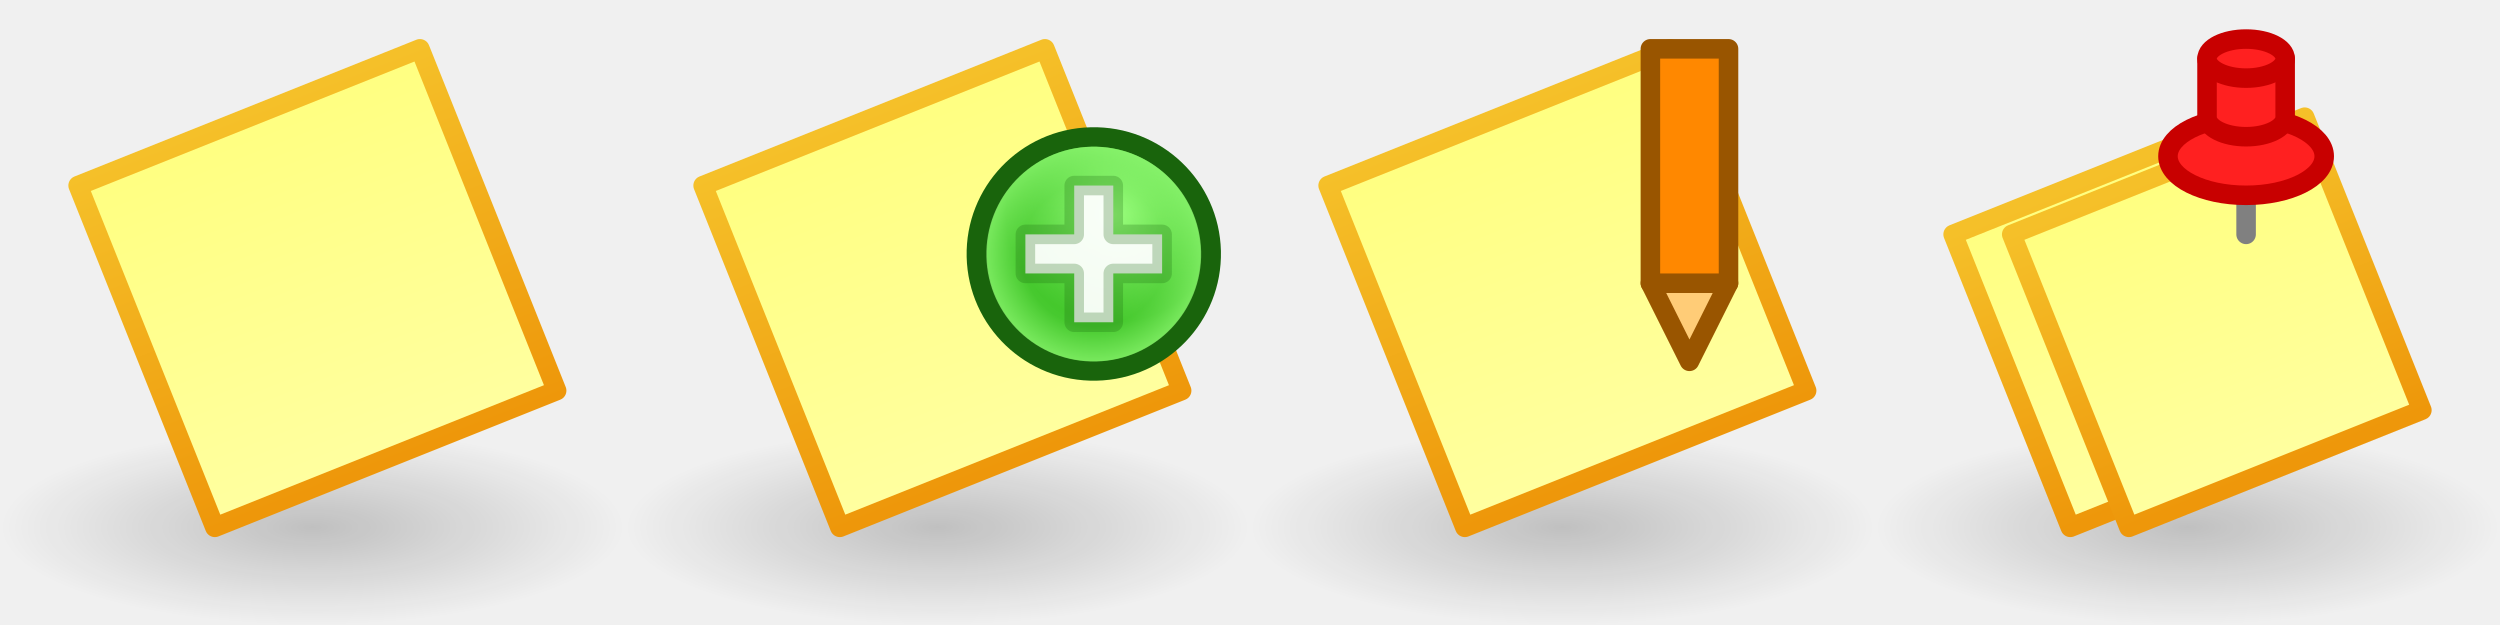
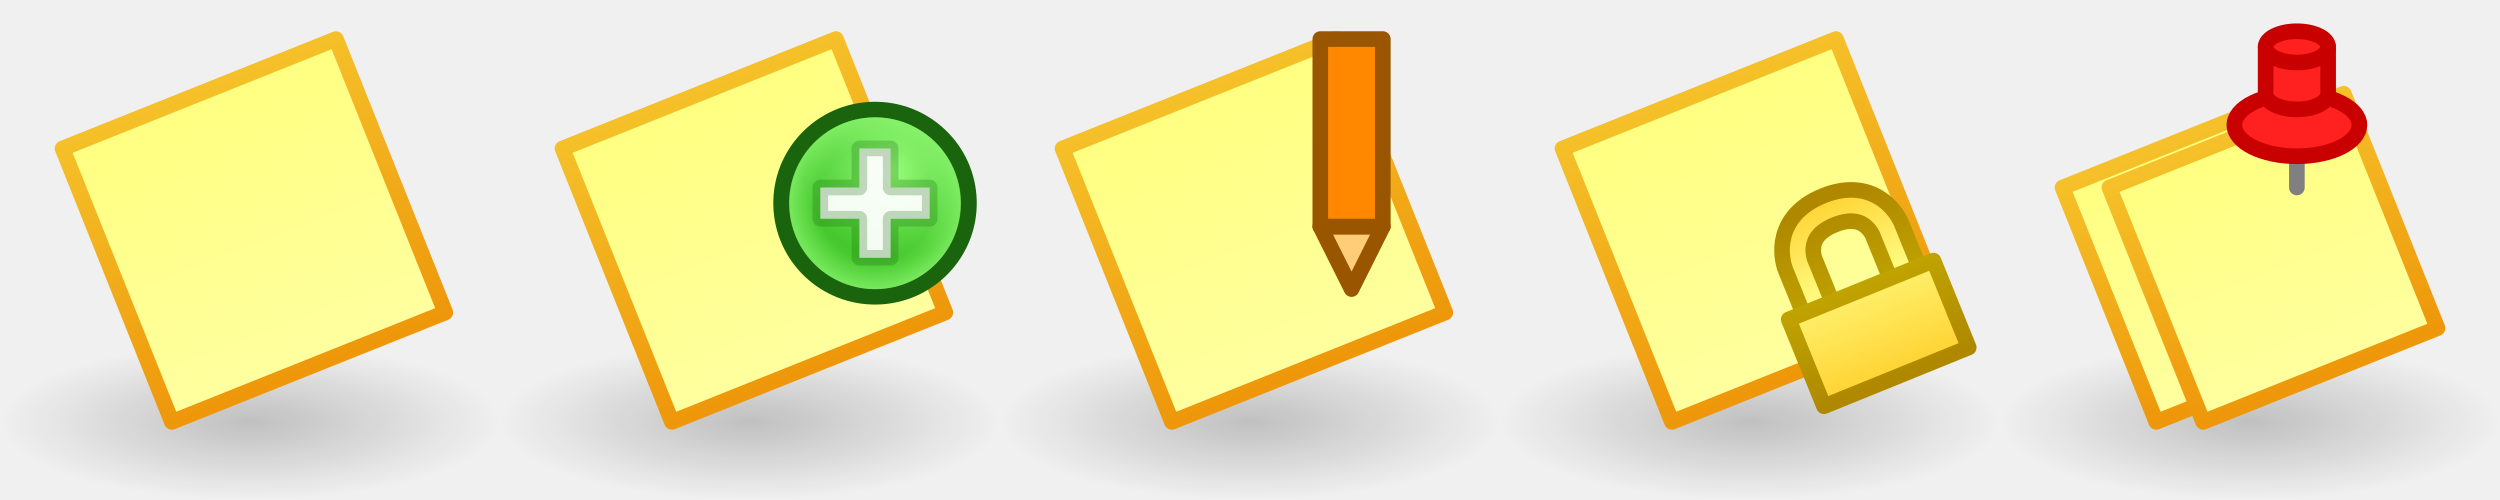
- <svg xmlns="http://www.w3.org/2000/svg" xmlns:xlink="http://www.w3.org/1999/xlink" version="1.1" width="128" height="32" id="svg14106">
+ <svg xmlns="http://www.w3.org/2000/svg" xmlns:xlink="http://www.w3.org/1999/xlink" version="1.1" width="160" height="32" id="svg14106">
  <defs id="defs14108">
-     <linearGradient x1="0.458" y1="11" x2="7.458" y2="29" id="linearGradient14021" xlink:href="#linearGradient3767-0-9-1" gradientUnits="userSpaceOnUse" gradientTransform="translate(-1.4584,1020.362)" />
    <linearGradient id="linearGradient3767-0-9-1">
      <stop id="stop3769-8-5-8" style="stop-color:#ffff80;stop-opacity:1" offset="0" />
      <stop id="stop3771-5-6-2" style="stop-color:#ffffa0;stop-opacity:1" offset="1" />
    </linearGradient>
-     <linearGradient x1="-3.542" y1="1033.362" x2="3.458" y2="1051.362" id="linearGradient14023" xlink:href="#linearGradient3898-9-5" gradientUnits="userSpaceOnUse" gradientTransform="translate(-2.4584,-9.04175e-5)" />
    <linearGradient id="linearGradient3898-9-5">
      <stop id="stop3900-2-6" style="stop-color:#f5c029;stop-opacity:1" offset="0" />
      <stop id="stop3902-9-3" style="stop-color:#ee970a;stop-opacity:1" offset="1" />
    </linearGradient>
    <linearGradient id="linearGradient3592-9">
      <stop id="stop3594-6" style="stop-color:#000000;stop-opacity:0.2" offset="0" />
      <stop id="stop3596-3" style="stop-color:#000000;stop-opacity:0" offset="1" />
    </linearGradient>
-     <radialGradient cx="16" cy="27" r="16" fx="16" fy="27" id="radialGradient14159" xlink:href="#linearGradient3592-9" gradientUnits="userSpaceOnUse" gradientTransform="matrix(1,0,0,0.3125,-2.0003e-4,1038.925)" />
    <radialGradient cx="2873.21" cy="11.074" r="6.25" fx="2873.21" fy="11.074" id="radialGradient4629" xlink:href="#linearGradient5195-0" gradientUnits="userSpaceOnUse" gradientTransform="matrix(0.8447221,-1.3923892e-6,1.3343892e-6,0.8814524,446.1461,1.239711)" />
    <linearGradient id="linearGradient5195-0">
      <stop id="stop5197-6" style="stop-color:#9bff7e;stop-opacity:1" offset="0" />
      <stop id="stop5199-2-2" style="stop-color:#2fba18;stop-opacity:1" offset="1" />
    </linearGradient>
    <radialGradient cx="2889" cy="5.5" r="5.5" fx="2889" fy="5.5" id="radialGradient4631" xlink:href="#linearGradient4073" gradientUnits="userSpaceOnUse" />
    <linearGradient id="linearGradient4073">
      <stop id="stop4075" style="stop-color:#9bff7e;stop-opacity:0" offset="0" />
      <stop id="stop4081" style="stop-color:#9bff7e;stop-opacity:0.224" offset="0.676" />
      <stop id="stop4077" style="stop-color:#9bff7e;stop-opacity:0.677" offset="1" />
    </linearGradient>
-     <linearGradient x1="17" y1="1028.362" x2="23" y2="1043.362" id="linearGradient7719" xlink:href="#linearGradient3898-9-5" gradientUnits="userSpaceOnUse" gradientTransform="translate(93,1.7382813e-5)" />
-     <linearGradient x1="11" y1="10" x2="17" y2="25" id="linearGradient7721" xlink:href="#linearGradient3767-0-9-1" gradientUnits="userSpaceOnUse" gradientTransform="translate(94,1020.362)" />
+     <radialGradient cx="16" cy="27" r="16" fx="16" fy="27" id="radialGradient3347" xlink:href="#linearGradient3592-9" gradientUnits="userSpaceOnUse" gradientTransform="matrix(1,0,0,0.3125,-2.0003e-4,1038.925)" />
+     <linearGradient x1="0.458" y1="11" x2="7.458" y2="29" id="linearGradient3349" xlink:href="#linearGradient3767-0-9-1" gradientUnits="userSpaceOnUse" gradientTransform="translate(-1.4584,1020.362)" />
+     <linearGradient x1="-3.542" y1="1033.362" x2="3.458" y2="1051.362" id="linearGradient3351" xlink:href="#linearGradient3898-9-5" gradientUnits="userSpaceOnUse" gradientTransform="translate(-2.4584,-9.04175e-5)" />
+     <linearGradient x1="11" y1="10" x2="17" y2="25" id="linearGradient3353" xlink:href="#linearGradient3767-0-9-1" gradientUnits="userSpaceOnUse" gradientTransform="translate(94,1020.362)" />
+     <linearGradient x1="17" y1="1028.362" x2="23" y2="1043.362" id="linearGradient3355" xlink:href="#linearGradient3898-9-5" gradientUnits="userSpaceOnUse" gradientTransform="translate(93,1.7382813e-5)" />
+     <linearGradient x1="11" y1="10" x2="17" y2="25" id="linearGradient3375" xlink:href="#linearGradient3767-0-9-1" gradientUnits="userSpaceOnUse" gradientTransform="translate(94,1020.362)" />
+     <linearGradient x1="17" y1="1028.362" x2="23" y2="1043.362" id="linearGradient3377" xlink:href="#linearGradient3898-9-5" gradientUnits="userSpaceOnUse" gradientTransform="translate(93,1.7382813e-5)" />
+     <linearGradient x1="434.5" y1="44.5" x2="434.5" y2="54" id="linearGradient17406" xlink:href="#linearGradient4584-6" gradientUnits="userSpaceOnUse" />
+     <linearGradient id="linearGradient4584-6">
+       <stop id="stop4586-6" style="stop-color:#af8800;stop-opacity:1" offset="0" />
+       <stop id="stop4588-0" style="stop-color:#c7af00;stop-opacity:1" offset="1" />
+     </linearGradient>
+     <linearGradient x1="434" y1="44" x2="434" y2="50.5" id="linearGradient17408" xlink:href="#linearGradient4574-3" gradientUnits="userSpaceOnUse" gradientTransform="translate(0.5,1020.362)" />
+     <linearGradient id="linearGradient4574-3">
+       <stop id="stop4576-0" style="stop-color:#ffd231;stop-opacity:1" offset="0" />
+       <stop id="stop4578-6" style="stop-color:#ffff88;stop-opacity:1" offset="1" />
+     </linearGradient>
+     <linearGradient x1="434.5" y1="56.5" x2="434.5" y2="47.5" id="linearGradient17410" xlink:href="#linearGradient4574-3" gradientUnits="userSpaceOnUse" />
+     <linearGradient id="linearGradient3324">
+       <stop id="stop3326" style="stop-color:#ffd231;stop-opacity:1" offset="0" />
+       <stop id="stop3328" style="stop-color:#ffff88;stop-opacity:1" offset="1" />
+     </linearGradient>
+     <linearGradient x1="434.5" y1="56.5" x2="434.5" y2="47.5" id="linearGradient17412" xlink:href="#linearGradient4584-6" gradientUnits="userSpaceOnUse" />
+     <linearGradient id="linearGradient3331">
+       <stop id="stop3333" style="stop-color:#af8800;stop-opacity:1" offset="0" />
+       <stop id="stop3335" style="stop-color:#c7af00;stop-opacity:1" offset="1" />
+     </linearGradient>
+     <linearGradient x1="434.5" y1="56.5" x2="434.5" y2="47.5" id="linearGradient3341" xlink:href="#linearGradient4574-3" gradientUnits="userSpaceOnUse" />
+     <linearGradient x1="434.5" y1="56.5" x2="434.5" y2="47.5" id="linearGradient3343" xlink:href="#linearGradient4584-6" gradientUnits="userSpaceOnUse" />
  </defs>
  <g transform="translate(0,-1020.362)" id="layer1">
-     <use transform="translate(96,1.7382813e-5)" id="use14151" x="0" y="0" width="128" height="32" xlink:href="#use5170" />
    <g id="g14161">
-       <rect width="32" height="10" x="0" y="1042.362" id="use5170" style="fill:url(#radialGradient14159);fill-opacity:1;fill-rule:evenodd;stroke:none" />
-       <path d="m 11,1047.362 -7,-17.5 17.5,-7 7,17.5 z" id="use5172" style="fill:url(#linearGradient14021);fill-opacity:1;stroke:url(#linearGradient14023);stroke-linejoin:round;stroke-opacity:1" />
+       <rect width="32" height="10" x="0" y="1042.362" id="use5170" style="fill:url(#radialGradient3347);fill-opacity:1;fill-rule:evenodd;stroke:none" />
+       <path d="m 11,1047.362 -7,-17.5 17.5,-7 7,17.5 z" id="use5172" style="fill:url(#linearGradient3349);fill-opacity:1;stroke:url(#linearGradient3351);stroke-linejoin:round;stroke-opacity:1" />
    </g>
    <use transform="translate(32,1.7382813e-5)" id="use14165" x="0" y="0" width="128" height="32" xlink:href="#g14161" />
    <use transform="translate(32,0)" id="use14179" x="0" y="0" width="128" height="32" xlink:href="#use14165" />
-     <path d="m 106,1047.362 -6,-15 15,-6 6,15 z" id="path14986-1" style="fill:url(#linearGradient7721);fill-opacity:1;stroke:url(#linearGradient7719);stroke-linejoin:round;stroke-opacity:1" />
-     <use transform="translate(3,0)" id="use15274" x="0" y="0" width="128" height="32" xlink:href="#path14986-1" />
-     <g transform="translate(-864,1.7382813e-5)" id="g5229-0">
-       <path d="m 979,1028.362 0,4" id="path3821-4" style="fill:none;stroke:#808080;stroke-width:1px;stroke-linecap:round;stroke-linejoin:miter;stroke-opacity:1" />
-       <path d="m 23,6 a 4,2 0 1 1 -8,0 4,2 0 1 1 8,0 z" transform="translate(960,1022.362)" id="path3800-4" style="fill:#ff2020;fill-opacity:1;stroke:#c80000;stroke-linejoin:round;stroke-opacity:1" />
-       <path d="m 981,1026.362 c 0,0.552 -0.895,1 -2,1 -1.105,0 -2,-0.448 -2,-1 l 0,-3 4,0 z" id="path3798-6-9" style="fill:#ff2020;fill-opacity:1;stroke:#c80000;stroke-linejoin:round;stroke-opacity:1" />
-       <path d="m 22,2 a 2,1 0 1 1 -4,0 2,1 0 1 1 4,0 z" transform="translate(959,1021.362)" id="path3798-9" style="fill:#ff2020;fill-opacity:1;stroke:#c80000;stroke-linejoin:round;stroke-opacity:1" />
+     <g transform="translate(32,0)" id="g3357">
+       <use transform="translate(96,1.7382813e-5)" id="use14151" x="0" y="0" width="128" height="32" xlink:href="#use5170" />
+       <path d="m 106,1047.362 -6,-15 15,-6 6,15 z" id="path14986-1" style="fill:url(#linearGradient3375);fill-opacity:1;stroke:url(#linearGradient3377);stroke-linejoin:round;stroke-opacity:1" />
+       <use transform="translate(3,0)" id="use15274" x="0" y="0" width="128" height="32" xlink:href="#path14986-1" />
+       <g transform="translate(-864,1.7382813e-5)" id="g5229-0">
+         <path d="m 979,1028.362 0,4" id="path3821-4" style="fill:none;stroke:#808080;stroke-width:1px;stroke-linecap:round;stroke-linejoin:miter;stroke-opacity:1" />
+         <path d="m 23,6 a 4,2 0 1 1 -8,0 4,2 0 1 1 8,0 z" transform="translate(960,1022.362)" id="path3800-4" style="fill:#ff2020;fill-opacity:1;stroke:#c80000;stroke-linejoin:round;stroke-opacity:1" />
+         <path d="m 981,1026.362 c 0,0.552 -0.895,1 -2,1 -1.105,0 -2,-0.448 -2,-1 l 0,-3 4,0 z" id="path3798-6-9" style="fill:#ff2020;fill-opacity:1;stroke:#c80000;stroke-linejoin:round;stroke-opacity:1" />
+         <path d="m 22,2 a 2,1 0 1 1 -4,0 2,1 0 1 1 4,0 z" transform="translate(959,1021.362)" id="path3798-9" style="fill:#ff2020;fill-opacity:1;stroke:#c80000;stroke-linejoin:round;stroke-opacity:1" />
+       </g>
    </g>
    <g transform="translate(-68,0)" id="g6242">
      <path d="m 152.5,1034.862 2,4 2,-4 z" id="path3966-4-44" style="fill:#ffcc77;fill-opacity:1;stroke:#995500;stroke-width:1px;stroke-linecap:butt;stroke-linejoin:round;stroke-opacity:1" />
      <path d="m 152.5,1022.862 4,0 0,12 -4,0 z" id="path3158-9-6-5" style="fill:#ff8800;fill-opacity:1;stroke:#995500;stroke-width:1px;stroke-linecap:round;stroke-linejoin:round;stroke-opacity:1" />
    </g>
    <g transform="translate(-2827.5,19.49995)" id="g5344">
      <path d="m 2877.999,12.878 a 5.75,6 0 1 1 -5e-4,-0.023" transform="matrix(1.041751,0,0,0.9983485,-108.6679,1000.884)" id="path5322" style="fill:url(#radialGradient4629);fill-opacity:1;stroke:#19640c;stroke-width:1;stroke-linecap:round;stroke-linejoin:round;stroke-miterlimit:4;stroke-opacity:1;stroke-dasharray:none" />
      <path d="m 2894.499,5.389 a 5.5,5.5 0 1 1 -5e-4,-0.021" transform="translate(-5.5,1008.362)" id="path5334" style="fill:url(#radialGradient4631);fill-opacity:1;stroke:none" />
      <path d="m 2880,1014.862 0,-2 2.5,0 0,-2.5 2,0 0,2.5 2.5,0 0,2 -2.5,0 0,2.5 -2,0 0,-2.5 z" id="path5290" style="fill:#ffffff;fill-opacity:0.941;stroke:#19640c;stroke-width:1px;stroke-linecap:round;stroke-linejoin:round;stroke-opacity:0.251" />
    </g>
+     <use transform="translate(96,1.7382813e-5)" id="use3345" x="0" y="0" width="128" height="32" xlink:href="#g14161" />
+     <g transform="matrix(0.9265331,-0.3762132,0.3762132,0.9265331,-686.8039,210.3854)" id="use5088">
+       <path d="m 432,50.5 0,-3 c 0,0 0,-2.5 3,-2.5 3,0 3,2.5 3,2.5 l 0,3" transform="translate(0,1020.362)" id="path16612" style="fill:none;stroke:url(#linearGradient17406);stroke-width:3;stroke-linecap:round;stroke-linejoin:round;stroke-miterlimit:4;stroke-opacity:1;stroke-dasharray:none" />
+       <path d="m 432,1070.862 0,-3 c 0,0 0,-2.5 3,-2.5 3,0 3,2.5 3,2.5 l 0,3" id="path16614" style="fill:none;stroke:url(#linearGradient17408);stroke-width:1px;stroke-linecap:round;stroke-linejoin:round;stroke-opacity:1" />
+       <path d="m 430,56.5 0,-6 10,0 0,6 z" transform="translate(0,1020.362)" id="path16616" style="fill:url(#linearGradient3341);fill-opacity:1;stroke:url(#linearGradient3343);stroke-width:1px;stroke-linecap:round;stroke-linejoin:round;stroke-opacity:1" />
+     </g>
  </g>
</svg>
